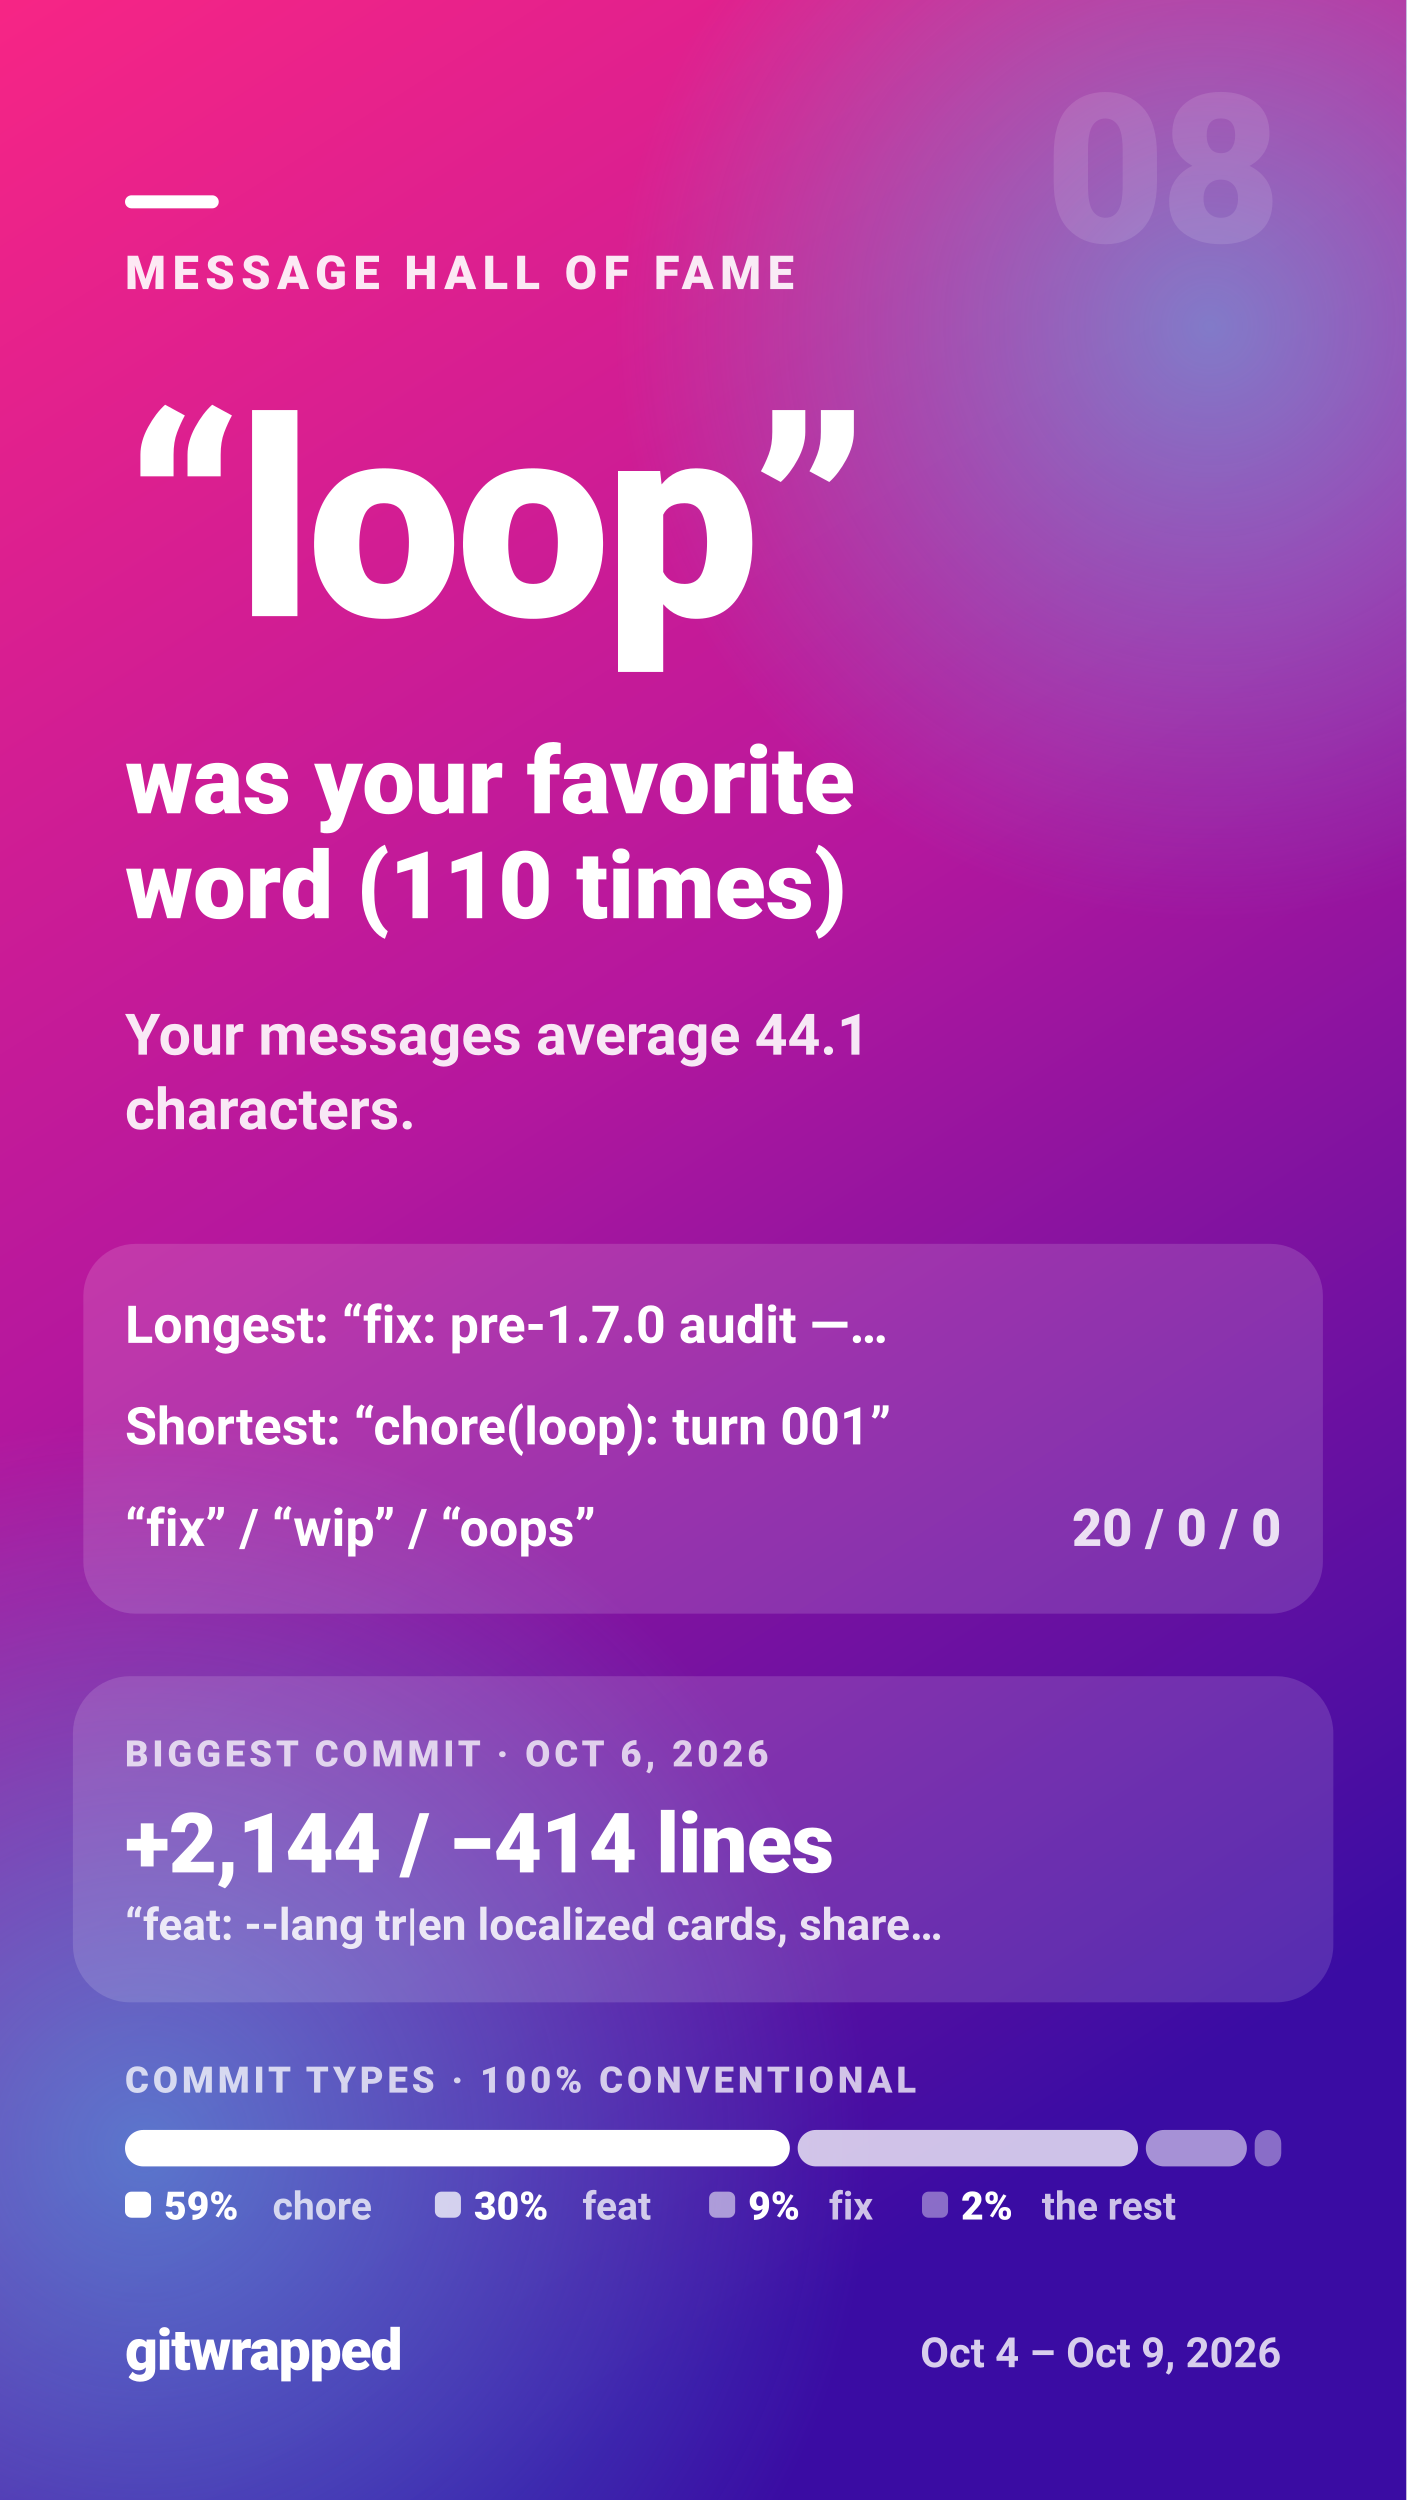
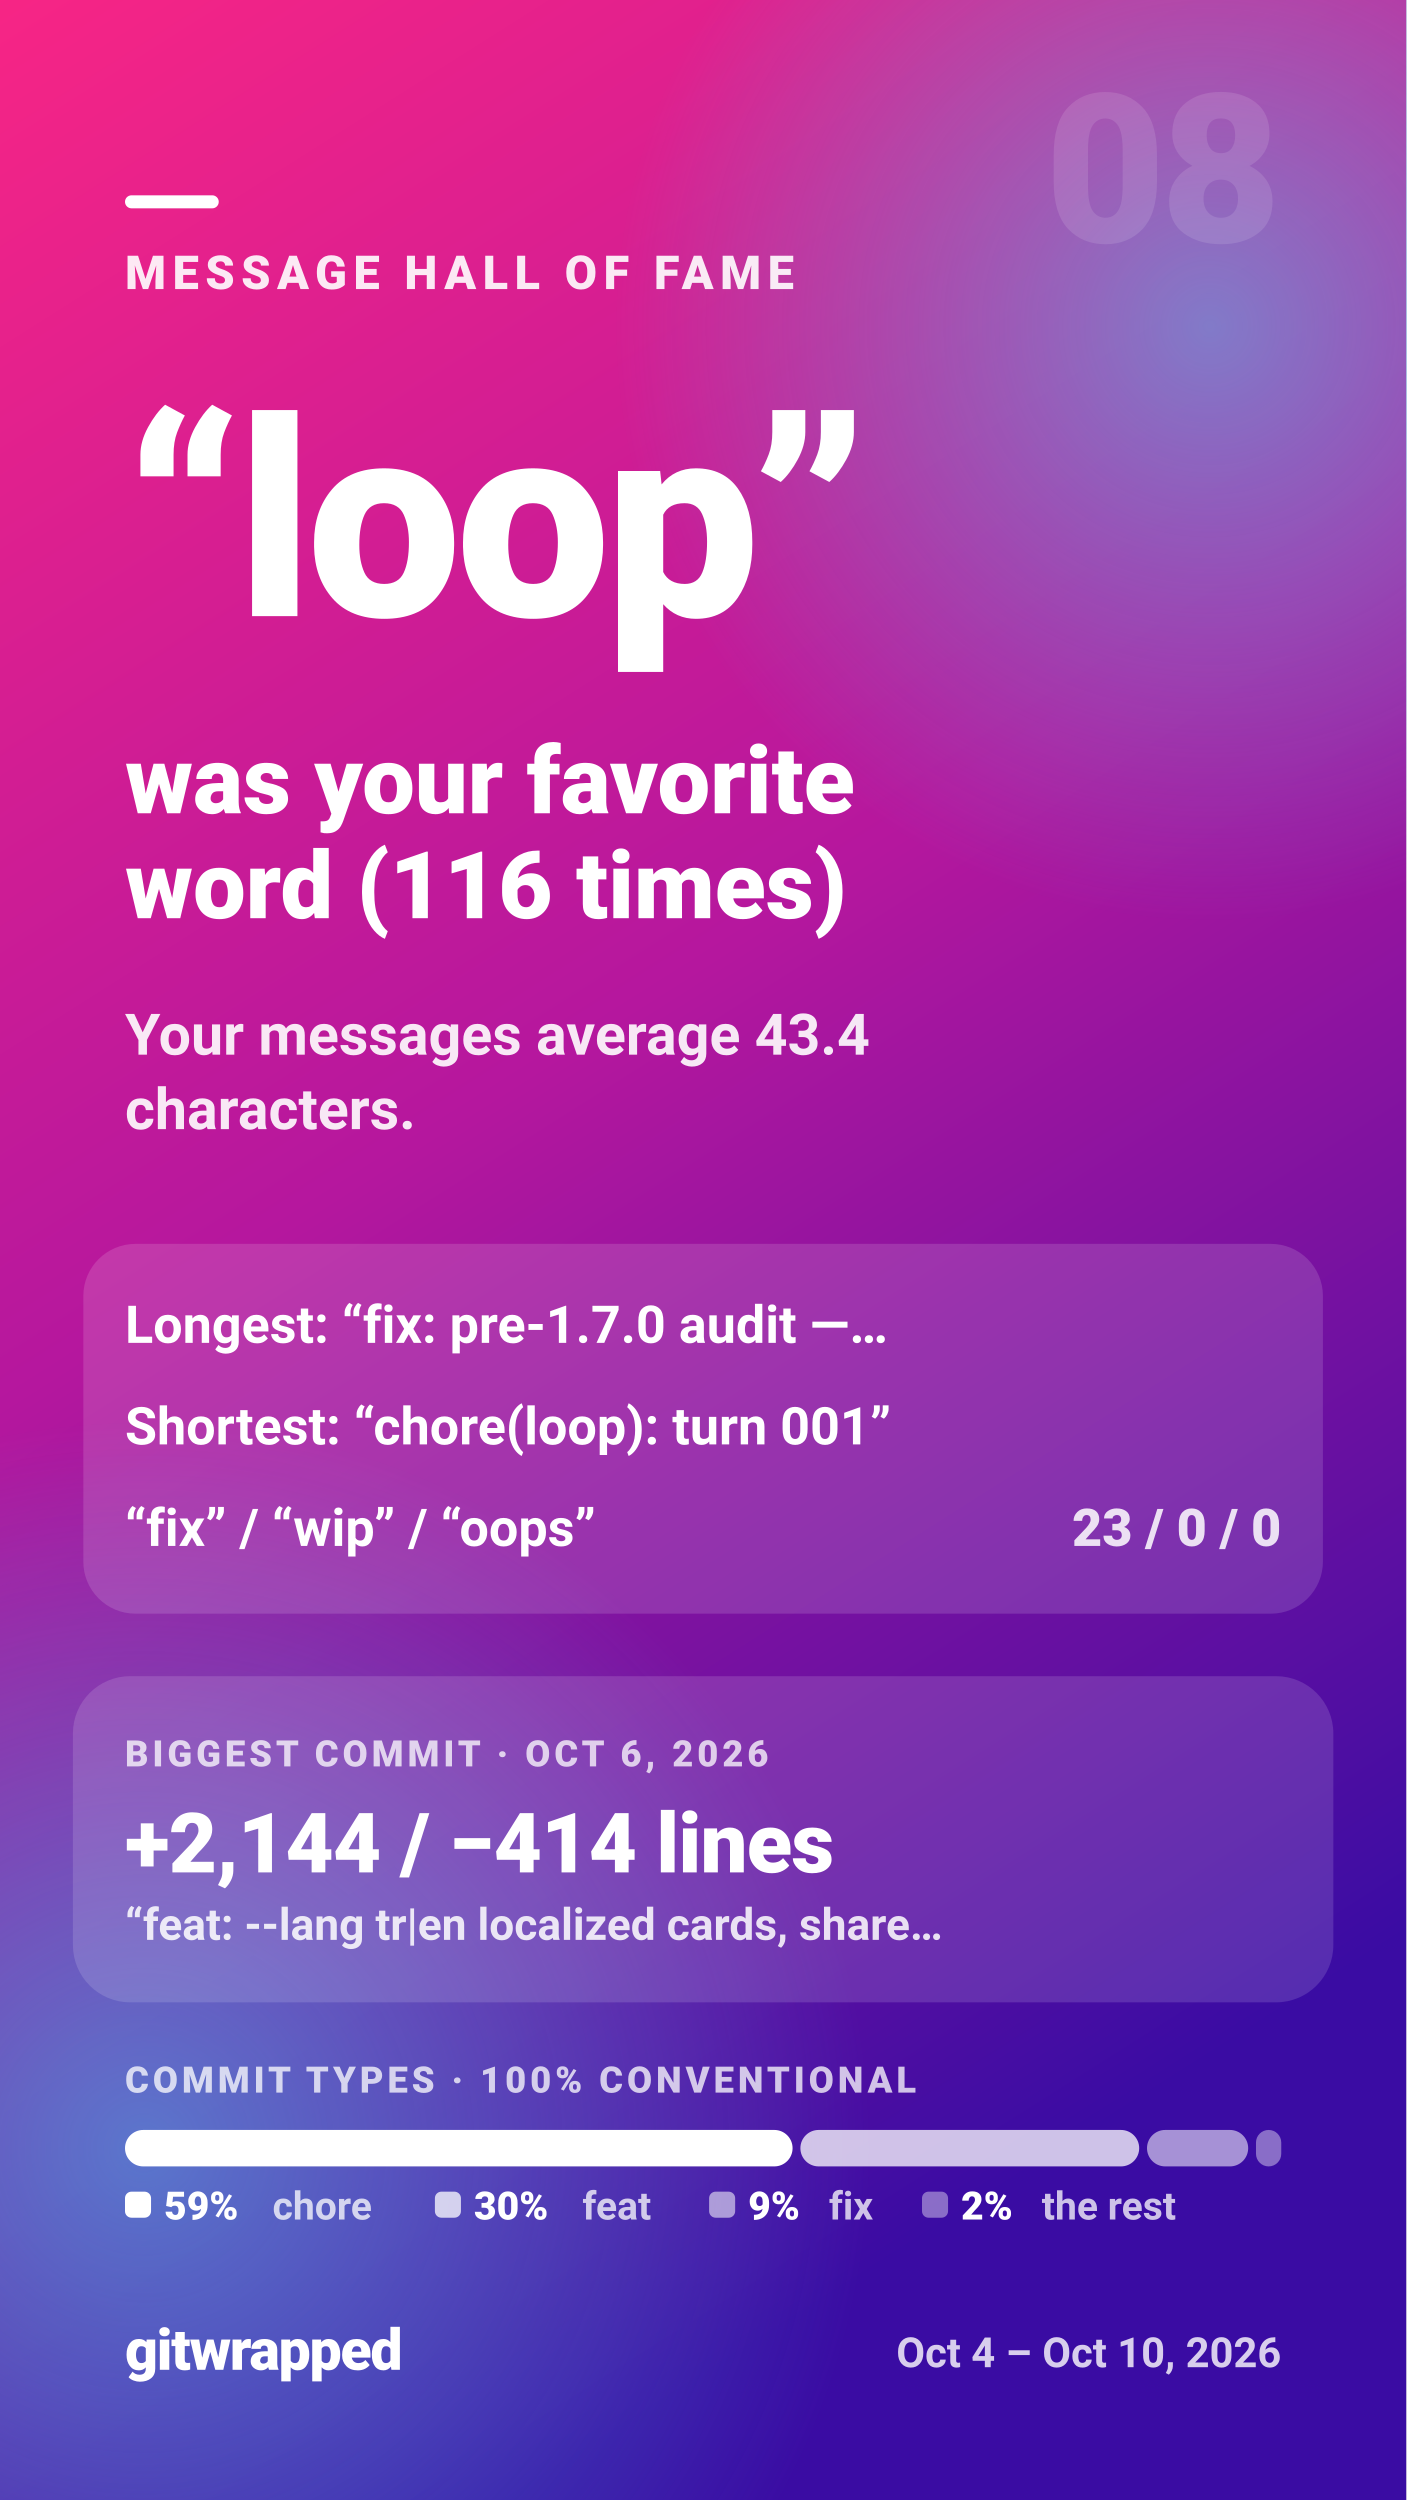
- <svg xmlns="http://www.w3.org/2000/svg" width="1080" height="1920" viewBox="0 0 1080 1920" role="img" aria-label="MESSAGE HALL OF FAME — “loop” — was your favorite word (110 times)">
+ <svg xmlns="http://www.w3.org/2000/svg" width="1080" height="1920" viewBox="0 0 1080 1920" role="img" aria-label="MESSAGE HALL OF FAME — “loop” — was your favorite word (116 times)">
  <defs>
    <linearGradient id="gw-messages-bg" x1="0" y1="0" x2="0.35" y2="1">
      <stop offset="0.00" stop-color="#f72585" />
      <stop offset="0.50" stop-color="#b5179e" />
      <stop offset="1.00" stop-color="#3a0ca3" />
    </linearGradient>
    <radialGradient id="gw-messages-glow">
      <stop offset="0" stop-color="#4cc9f0" stop-opacity="0.55" />
      <stop offset="1" stop-color="#4cc9f0" stop-opacity="0" />
    </radialGradient>
  </defs>
  <rect width="1080" height="1920" fill="url(#gw-messages-bg)" />
  <circle cx="930" cy="250" r="460" fill="url(#gw-messages-glow)" />
  <circle cx="110" cy="1650" r="560" fill="url(#gw-messages-glow)" />
  <g fill="#ffffff" font-family="system-ui, -apple-system, 'Segoe UI', Roboto, Helvetica, Arial, sans-serif">
    <text x="984" y="186" font-size="160" font-weight="900" fill-opacity="0.12" text-anchor="end" letter-spacing="-4">08</text>
    <rect x="96" y="150" width="72" height="10" rx="5" fill="#ffffff" />
    <text x="96" y="222" font-size="36" font-weight="800" fill-opacity="0.9" letter-spacing="5">MESSAGE HALL OF FAME</text>
    <text x="96" y="473.2" font-size="211" font-weight="900" letter-spacing="-4.2">“loop”</text>
    <text x="96" y="624.6" font-size="72" font-weight="800">was your favorite</text>
-     <text x="96" y="705.2" font-size="72" font-weight="800">word (110 times)</text>
-     <text x="96" y="810" font-size="44" font-weight="600" fill-opacity="0.9">Your messages average 44.1</text>
+     <text x="96" y="705.2" font-size="72" font-weight="800">word (116 times)</text>
+     <text x="96" y="810" font-size="44" font-weight="600" fill-opacity="0.9">Your messages average 43.4</text>
    <text x="96" y="867.2" font-size="44" font-weight="600" fill-opacity="0.9">characters.</text>
    <rect x="64" y="955.3" width="952" height="284" rx="40" fill="#ffffff" fill-opacity="0.14" />
    <text x="96" y="1031.3" font-size="40" font-weight="700">Longest: “fix: pre-1.7.0 audit —…</text>
    <text x="96" y="1109.3" font-size="40" font-weight="700">Shortest: “chore(loop): turn 001”</text>
    <text x="96" y="1187.3" font-size="40" font-weight="700">“fix” / “wip” / “oops”</text>
-     <text x="984" y="1187.3" font-size="40" font-weight="800" fill-opacity="0.85" text-anchor="end">20 / 0 / 0</text>
+     <text x="984" y="1187.3" font-size="40" font-weight="800" fill-opacity="0.85" text-anchor="end">23 / 0 / 0</text>
    <rect x="56" y="1287.3" width="968" height="250.5" rx="44" fill="#ffffff" fill-opacity="0.14" />
    <text x="96" y="1356.6" font-size="28" font-weight="800" fill-opacity="0.75" letter-spacing="3">BIGGEST COMMIT · OCT 6, 2026</text>
    <text x="96" y="1438" font-size="64" font-weight="900" letter-spacing="-0.6">+2,144 / −414 lines</text>
    <text x="96" y="1489.8" font-size="34" font-weight="700" fill-opacity="0.85">“feat: --lang tr|en localized cards, share…</text>
    <text x="96" y="1607.1" font-size="28" font-weight="800" fill-opacity="0.75" letter-spacing="3">COMMIT TYPES · 100% CONVENTIONAL</text>
-     <rect x="96" y="1635.8" width="510.6" height="28" rx="14" />
-     <rect x="612.6" y="1635.8" width="261.4" height="28" rx="14" fill-opacity="0.75" />
-     <rect x="880" y="1635.8" width="77.6" height="28" rx="14" fill-opacity="0.55" />
-     <rect x="963.6" y="1635.8" width="20.4" height="28" rx="10.2" fill-opacity="0.4" />
+     <rect x="96" y="1635.8" width="512.7" height="28" rx="14" />
+     <rect x="614.7" y="1635.8" width="260.2" height="28" rx="14" fill-opacity="0.75" />
+     <rect x="880.9" y="1635.8" width="77.7" height="28" rx="14" fill-opacity="0.55" />
+     <rect x="964.6" y="1635.8" width="19.4" height="28" rx="9.7" fill-opacity="0.4" />
    <g>
      <rect x="96" y="1683.2" width="20" height="20" rx="5" />
      <text x="126" y="1704.6" font-size="30" font-weight="900">59%</text>
      <text x="209.3" y="1704.6" font-size="30" font-weight="700" fill-opacity="0.75">chore</text>
    </g>
    <g>
      <rect x="334" y="1683.2" width="20" height="20" rx="5" fill-opacity="0.75" />
      <text x="364" y="1704.6" font-size="30" font-weight="900">30%</text>
      <text x="447.3" y="1704.6" font-size="30" font-weight="700" fill-opacity="0.75">feat</text>
    </g>
    <g>
      <rect x="544.6" y="1683.2" width="20" height="20" rx="5" fill-opacity="0.55" />
      <text x="574.6" y="1704.6" font-size="30" font-weight="900">9%</text>
      <text x="636.6" y="1704.6" font-size="30" font-weight="700" fill-opacity="0.75">fix</text>
    </g>
    <g>
      <rect x="708.1" y="1683.2" width="20" height="20" rx="5" fill-opacity="0.4" />
      <text x="738.1" y="1704.6" font-size="30" font-weight="900">2%</text>
      <text x="800.1" y="1704.6" font-size="30" font-weight="700" fill-opacity="0.75">the rest</text>
    </g>
    <text x="96" y="1820" font-size="44" font-weight="900" letter-spacing="-1">gitwrapped</text>
-     <text x="984" y="1818" font-size="32" font-weight="600" fill-opacity="0.8" text-anchor="end">Oct 4 – Oct 9, 2026</text>
+     <text x="984" y="1818" font-size="32" font-weight="600" fill-opacity="0.8" text-anchor="end">Oct 4 – Oct 10, 2026</text>
  </g>
</svg>
